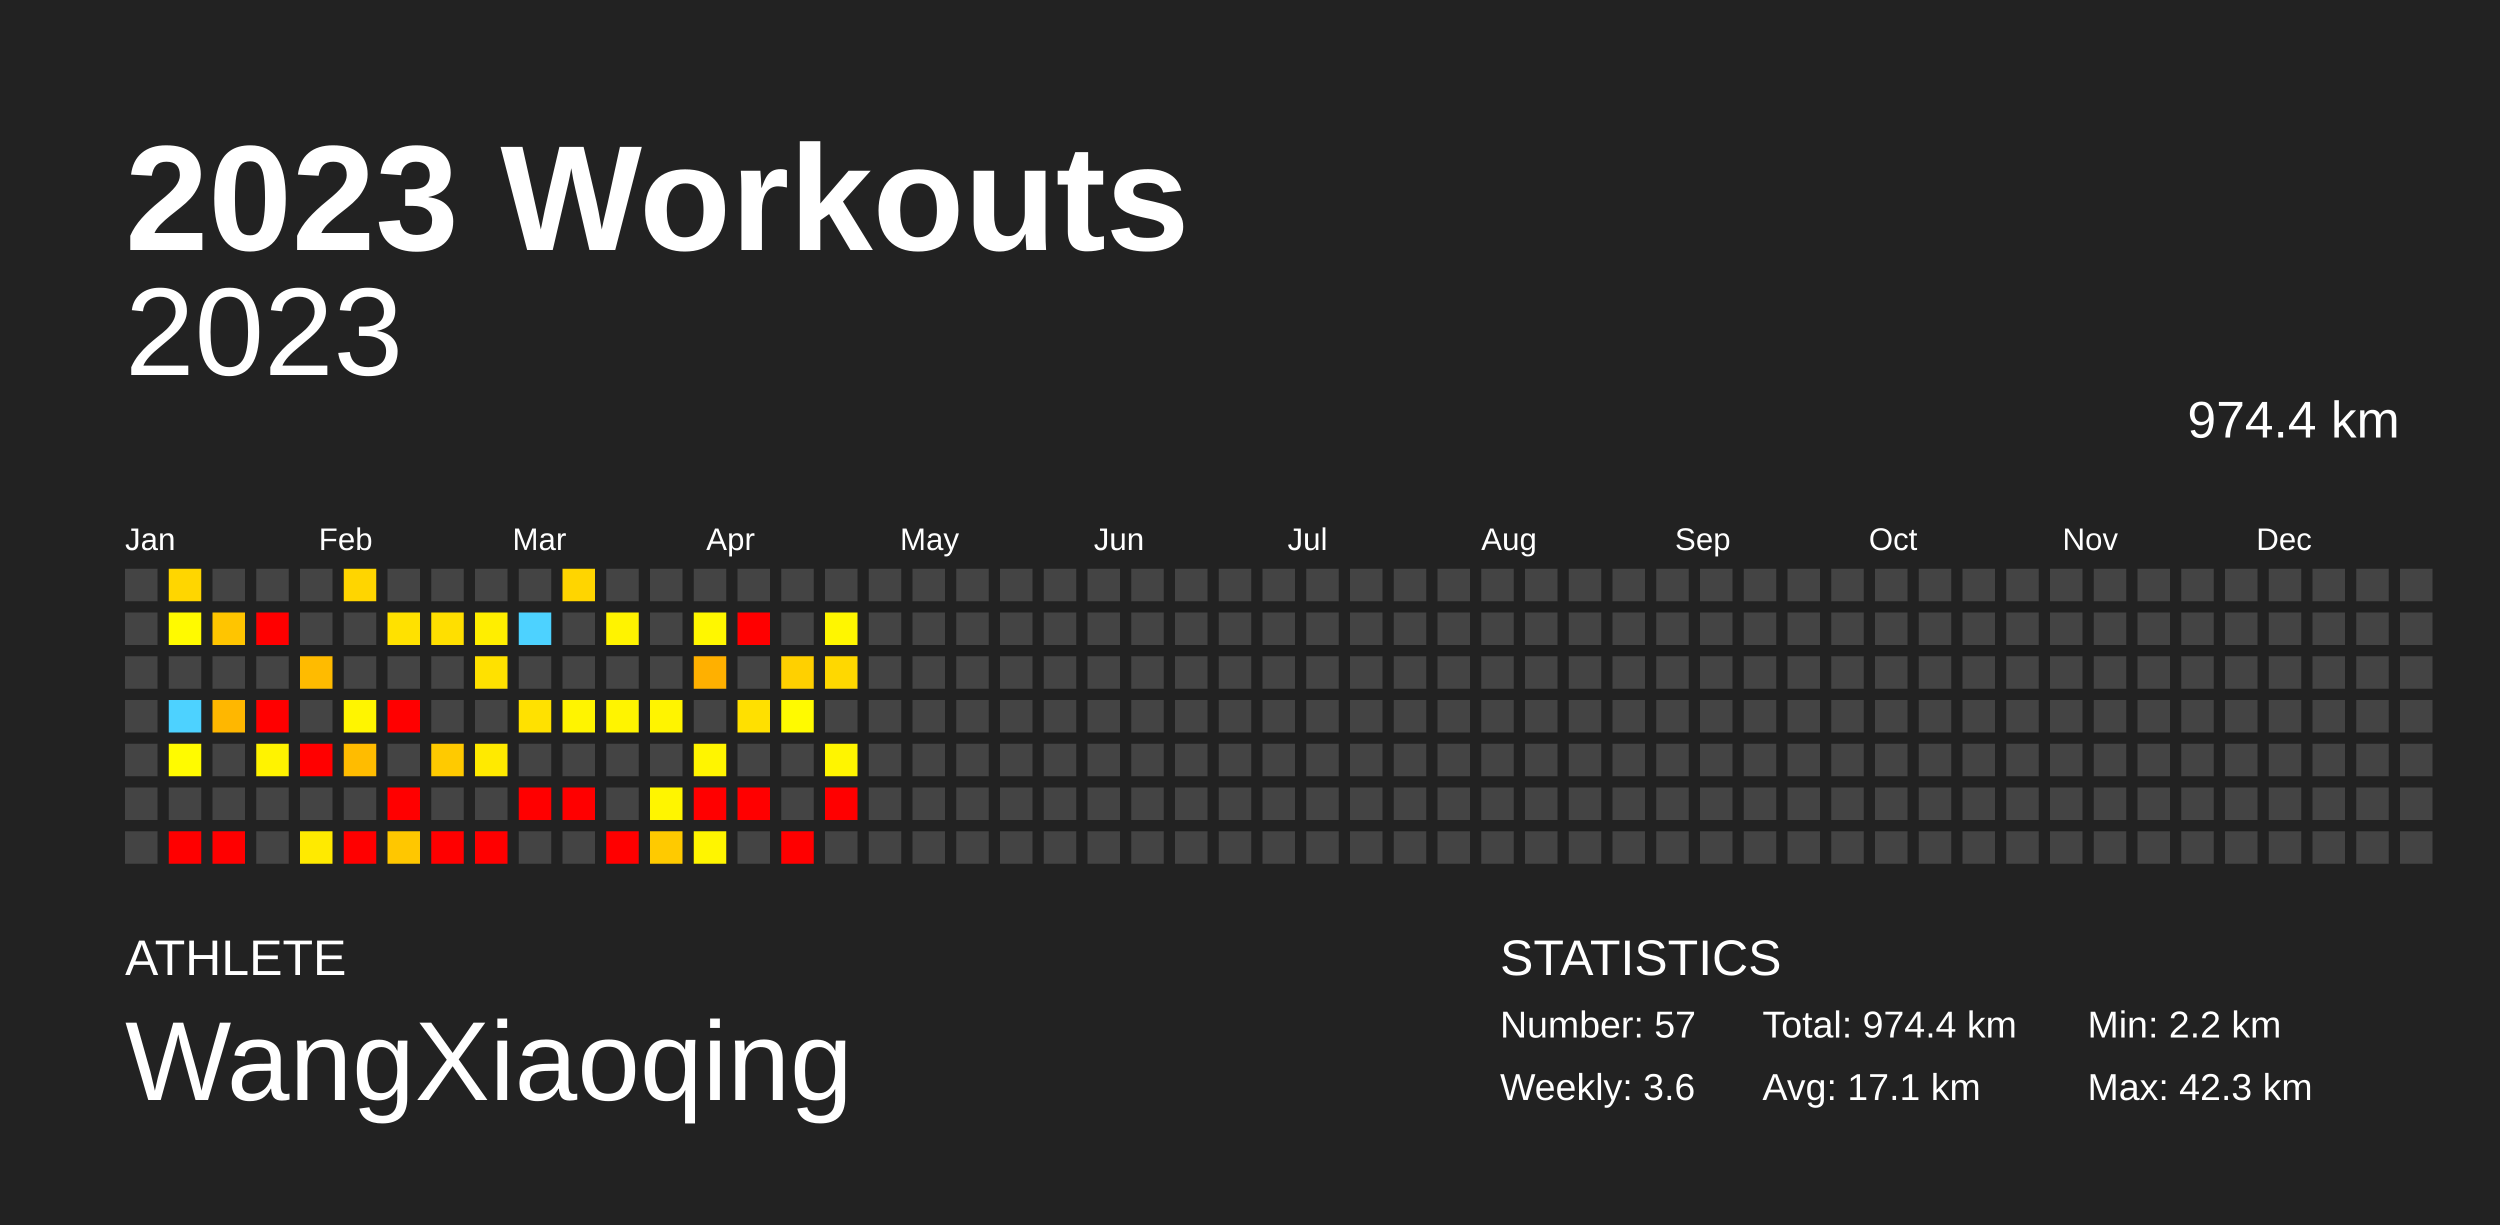
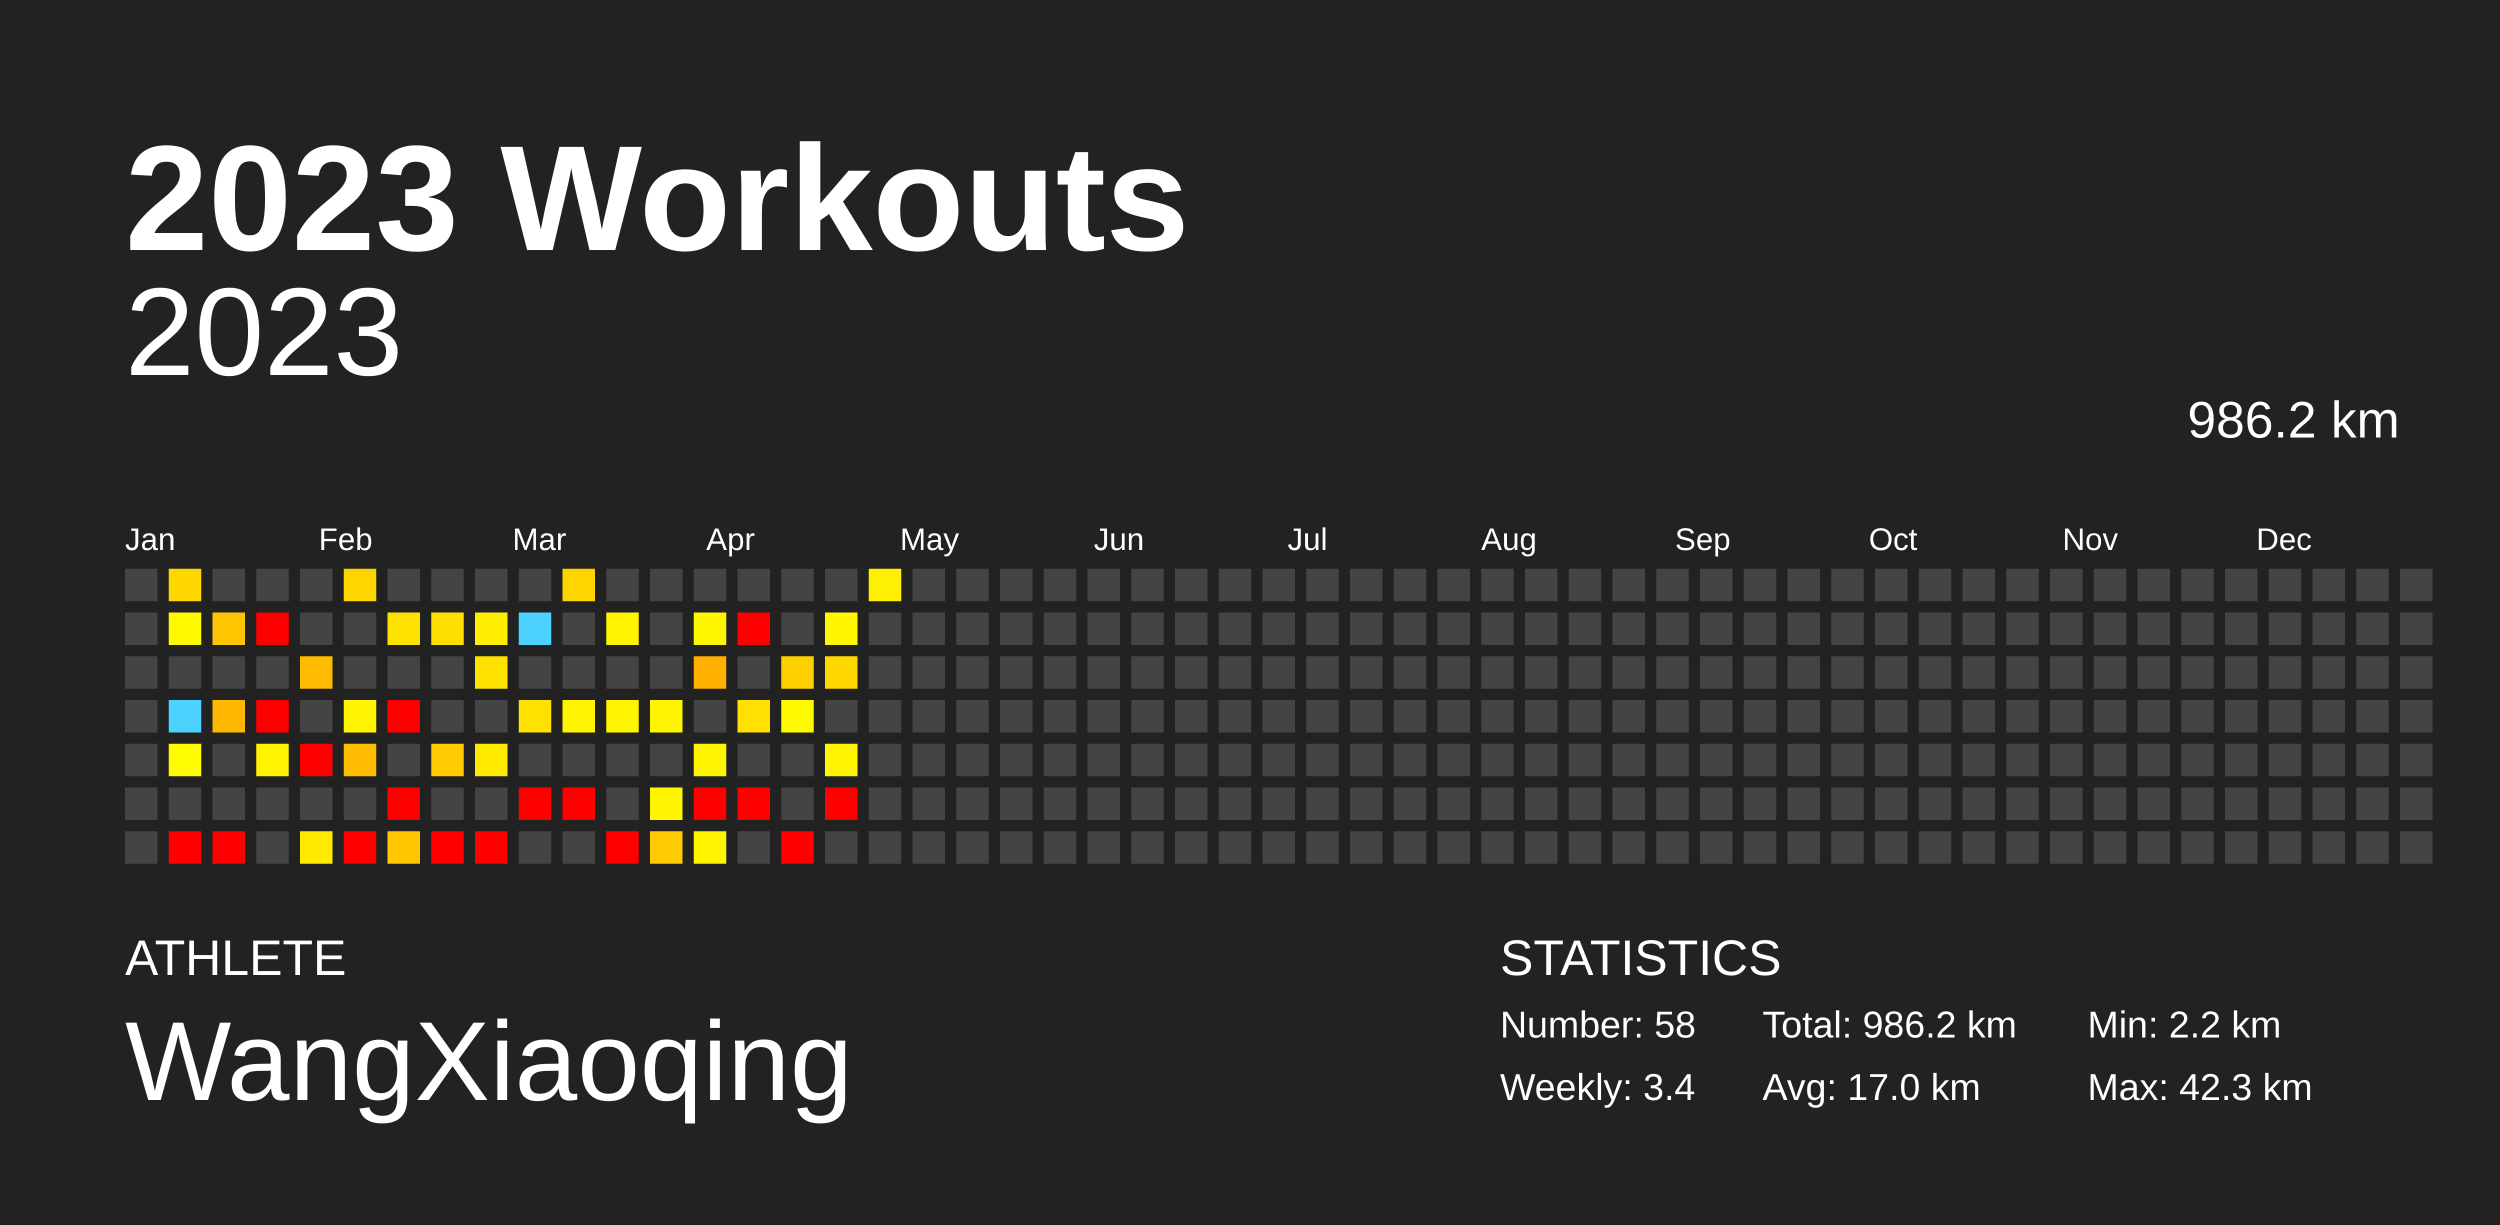
<svg xmlns="http://www.w3.org/2000/svg" baseProfile="full" height="98mm" version="1.1" viewBox="0,0,200,98" width="200mm">
  <defs />
  <rect fill="#222222" height="98" width="200" x="0" y="0" />
  <text fill="#FFFFFF" style="font-size:12px; font-family:Arial; font-weight:bold;" x="10" y="20">2023 Workouts</text>
  <text fill="#FFFFFF" style="font-size:4px; font-family:Arial" x="10" y="78">ATHLETE</text>
  <text fill="#FFFFFF" style="font-size:9px; font-family:Arial" x="10" y="88">WangXiaoqing</text>
  <text fill="#FFFFFF" style="font-size:4px; font-family:Arial" x="120" y="78">STATISTICS</text>
-   <text fill="#FFFFFF" style="font-size:3px; font-family:Arial" x="120" y="83">Number: 57</text>
-   <text fill="#FFFFFF" style="font-size:3px; font-family:Arial" x="120" y="88">Weekly: 3.6</text>
-   <text fill="#FFFFFF" style="font-size:3px; font-family:Arial" x="141" y="83">Total: 974.4 km</text>
-   <text fill="#FFFFFF" style="font-size:3px; font-family:Arial" x="141" y="88">Avg: 17.1 km</text>
+   <text fill="#FFFFFF" style="font-size:3px; font-family:Arial" x="120" y="83">Number: 58</text>
+   <text fill="#FFFFFF" style="font-size:3px; font-family:Arial" x="120" y="88">Weekly: 3.4</text>
+   <text fill="#FFFFFF" style="font-size:3px; font-family:Arial" x="141" y="83">Total: 986.2 km</text>
+   <text fill="#FFFFFF" style="font-size:3px; font-family:Arial" x="141" y="88">Avg: 17.0 km</text>
  <text fill="#FFFFFF" style="font-size:3px; font-family:Arial" x="167" y="83">Min: 2.2 km</text>
  <text fill="#FFFFFF" style="font-size:3px; font-family:Arial" x="167" y="88">Max: 42.3 km</text>
  <text alignment-baseline="hanging" fill="#FFFFFF" style="font-size:10.0px; font-family:Arial;" x="10" y="30">2023</text>
-   <text alignment-baseline="hanging" fill="#FFFFFF" style="font-size:4.125px; font-family:Arial;" x="175" y="35">974.4 km</text>
+   <text alignment-baseline="hanging" fill="#FFFFFF" style="font-size:4.125px; font-family:Arial;" x="175" y="35">986.2 km</text>
  <text fill="#FFFFFF" style="font-size:2.5px; font-family:Arial" x="10.0" y="44">Jan</text>
  <text fill="#FFFFFF" style="font-size:2.5px; font-family:Arial" x="25.5" y="44">Feb</text>
  <text fill="#FFFFFF" style="font-size:2.5px; font-family:Arial" x="41.0" y="44">Mar</text>
  <text fill="#FFFFFF" style="font-size:2.5px; font-family:Arial" x="56.5" y="44">Apr</text>
  <text fill="#FFFFFF" style="font-size:2.5px; font-family:Arial" x="72.0" y="44">May</text>
  <text fill="#FFFFFF" style="font-size:2.5px; font-family:Arial" x="87.5" y="44">Jun</text>
  <text fill="#FFFFFF" style="font-size:2.5px; font-family:Arial" x="103.0" y="44">Jul</text>
  <text fill="#FFFFFF" style="font-size:2.5px; font-family:Arial" x="118.5" y="44">Aug</text>
  <text fill="#FFFFFF" style="font-size:2.5px; font-family:Arial" x="134.0" y="44">Sep</text>
  <text fill="#FFFFFF" style="font-size:2.5px; font-family:Arial" x="149.5" y="44">Oct</text>
  <text fill="#FFFFFF" style="font-size:2.5px; font-family:Arial" x="165.0" y="44">Nov</text>
  <text fill="#FFFFFF" style="font-size:2.5px; font-family:Arial" x="180.5" y="44">Dec</text>
  <rect fill="#444444" height="2.6" width="2.6" x="10.0" y="45.5" />
  <rect fill="#444444" height="2.6" width="2.6" x="10.0" y="49.0" />
  <rect fill="#444444" height="2.6" width="2.6" x="10.0" y="52.5" />
  <rect fill="#444444" height="2.6" width="2.6" x="10.0" y="56.0" />
  <rect fill="#444444" height="2.6" width="2.6" x="10.0" y="59.5" />
  <rect fill="#444444" height="2.6" width="2.6" x="10.0" y="63.0" />
  <rect fill="#444444" height="2.6" width="2.6" x="10.0" y="66.5" />
  <rect fill="#ffd600" height="2.6" width="2.6" x="13.5" y="45.5" />
  <rect fill="#fffa00" height="2.6" width="2.6" x="13.5" y="49.0" />
  <rect fill="#444444" height="2.6" width="2.6" x="13.5" y="52.5" />
  <rect fill="#4dd2ff" height="2.6" width="2.6" x="13.5" y="56.0" />
  <rect fill="#fffb00" height="2.6" width="2.6" x="13.5" y="59.5" />
  <rect fill="#444444" height="2.6" width="2.6" x="13.5" y="63.0" />
  <rect fill="red" height="2.6" width="2.6" x="13.5" y="66.5" />
  <rect fill="#444444" height="2.6" width="2.6" x="17.0" y="45.5" />
  <rect fill="#ffc500" height="2.6" width="2.6" x="17.0" y="49.0" />
  <rect fill="#444444" height="2.6" width="2.6" x="17.0" y="52.5" />
  <rect fill="#ffb700" height="2.6" width="2.6" x="17.0" y="56.0" />
  <rect fill="#444444" height="2.6" width="2.6" x="17.0" y="59.5" />
  <rect fill="#444444" height="2.6" width="2.6" x="17.0" y="63.0" />
  <rect fill="red" height="2.6" width="2.6" x="17.0" y="66.5" />
  <rect fill="#444444" height="2.6" width="2.6" x="20.5" y="45.5" />
  <rect fill="red" height="2.6" width="2.6" x="20.5" y="49.0" />
  <rect fill="#444444" height="2.6" width="2.6" x="20.5" y="52.5" />
  <rect fill="red" height="2.6" width="2.6" x="20.5" y="56.0" />
  <rect fill="#fff300" height="2.6" width="2.6" x="20.5" y="59.5" />
  <rect fill="#444444" height="2.6" width="2.6" x="20.5" y="63.0" />
  <rect fill="#444444" height="2.6" width="2.6" x="20.5" y="66.5" />
  <rect fill="#444444" height="2.6" width="2.6" x="24.0" y="45.5" />
  <rect fill="#444444" height="2.6" width="2.6" x="24.0" y="49.0" />
  <rect fill="#ffbb00" height="2.6" width="2.6" x="24.0" y="52.5" />
  <rect fill="#444444" height="2.6" width="2.6" x="24.0" y="56.0" />
  <rect fill="red" height="2.6" width="2.6" x="24.0" y="59.5" />
  <rect fill="#444444" height="2.6" width="2.6" x="24.0" y="63.0" />
  <rect fill="#ffea00" height="2.6" width="2.6" x="24.0" y="66.5" />
  <rect fill="#ffd500" height="2.6" width="2.6" x="27.5" y="45.5" />
  <rect fill="#444444" height="2.6" width="2.6" x="27.5" y="49.0" />
  <rect fill="#444444" height="2.6" width="2.6" x="27.5" y="52.5" />
  <rect fill="#fff500" height="2.6" width="2.6" x="27.5" y="56.0" />
  <rect fill="#ffbc00" height="2.6" width="2.6" x="27.5" y="59.5" />
  <rect fill="#444444" height="2.6" width="2.6" x="27.5" y="63.0" />
  <rect fill="red" height="2.6" width="2.6" x="27.5" y="66.5" />
  <rect fill="#444444" height="2.6" width="2.6" x="31.0" y="45.5" />
  <rect fill="#ffe100" height="2.6" width="2.6" x="31.0" y="49.0" />
  <rect fill="#444444" height="2.6" width="2.6" x="31.0" y="52.5" />
  <rect fill="red" height="2.6" width="2.6" x="31.0" y="56.0" />
  <rect fill="#444444" height="2.6" width="2.6" x="31.0" y="59.5" />
  <rect fill="red" height="2.6" width="2.6" x="31.0" y="63.0" />
  <rect fill="#ffc700" height="2.6" width="2.6" x="31.0" y="66.5" />
  <rect fill="#444444" height="2.6" width="2.6" x="34.5" y="45.5" />
  <rect fill="#ffdf00" height="2.6" width="2.6" x="34.5" y="49.0" />
  <rect fill="#444444" height="2.6" width="2.6" x="34.5" y="52.5" />
  <rect fill="#444444" height="2.6" width="2.6" x="34.5" y="56.0" />
  <rect fill="#ffca00" height="2.6" width="2.6" x="34.5" y="59.5" />
  <rect fill="#444444" height="2.6" width="2.6" x="34.5" y="63.0" />
  <rect fill="red" height="2.6" width="2.6" x="34.5" y="66.5" />
  <rect fill="#444444" height="2.6" width="2.6" x="38.0" y="45.5" />
  <rect fill="#ffee00" height="2.6" width="2.6" x="38.0" y="49.0" />
  <rect fill="#ffe100" height="2.6" width="2.6" x="38.0" y="52.5" />
  <rect fill="#444444" height="2.6" width="2.6" x="38.0" y="56.0" />
  <rect fill="#ffea00" height="2.6" width="2.6" x="38.0" y="59.5" />
  <rect fill="#444444" height="2.6" width="2.6" x="38.0" y="63.0" />
  <rect fill="red" height="2.6" width="2.6" x="38.0" y="66.5" />
  <rect fill="#444444" height="2.6" width="2.6" x="41.5" y="45.5" />
  <rect fill="#4dd2ff" height="2.6" width="2.6" x="41.5" y="49.0" />
  <rect fill="#444444" height="2.6" width="2.6" x="41.5" y="52.5" />
  <rect fill="#ffe100" height="2.6" width="2.6" x="41.5" y="56.0" />
  <rect fill="#444444" height="2.6" width="2.6" x="41.5" y="59.5" />
  <rect fill="red" height="2.6" width="2.6" x="41.5" y="63.0" />
  <rect fill="#444444" height="2.6" width="2.6" x="41.5" y="66.5" />
  <rect fill="#ffd500" height="2.6" width="2.6" x="45.0" y="45.5" />
  <rect fill="#444444" height="2.6" width="2.6" x="45.0" y="49.0" />
  <rect fill="#444444" height="2.6" width="2.6" x="45.0" y="52.5" />
  <rect fill="#fff400" height="2.6" width="2.6" x="45.0" y="56.0" />
  <rect fill="#444444" height="2.6" width="2.6" x="45.0" y="59.5" />
  <rect fill="red" height="2.6" width="2.6" x="45.0" y="63.0" />
  <rect fill="#444444" height="2.6" width="2.6" x="45.0" y="66.5" />
  <rect fill="#444444" height="2.6" width="2.6" x="48.5" y="45.5" />
  <rect fill="#fff300" height="2.6" width="2.6" x="48.5" y="49.0" />
  <rect fill="#444444" height="2.6" width="2.6" x="48.5" y="52.5" />
  <rect fill="#fff400" height="2.6" width="2.6" x="48.5" y="56.0" />
  <rect fill="#444444" height="2.6" width="2.6" x="48.5" y="59.5" />
  <rect fill="#444444" height="2.6" width="2.6" x="48.5" y="63.0" />
  <rect fill="red" height="2.6" width="2.6" x="48.5" y="66.5" />
  <rect fill="#444444" height="2.6" width="2.6" x="52.0" y="45.5" />
  <rect fill="#444444" height="2.6" width="2.6" x="52.0" y="49.0" />
  <rect fill="#444444" height="2.6" width="2.6" x="52.0" y="52.5" />
  <rect fill="#fff400" height="2.6" width="2.6" x="52.0" y="56.0" />
  <rect fill="#444444" height="2.6" width="2.6" x="52.0" y="59.5" />
  <rect fill="#fff500" height="2.6" width="2.6" x="52.0" y="63.0" />
  <rect fill="#ffca00" height="2.6" width="2.6" x="52.0" y="66.5" />
  <rect fill="#444444" height="2.6" width="2.6" x="55.5" y="45.5" />
  <rect fill="#fff700" height="2.6" width="2.6" x="55.5" y="49.0" />
  <rect fill="#ffb000" height="2.6" width="2.6" x="55.5" y="52.5" />
  <rect fill="#444444" height="2.6" width="2.6" x="55.5" y="56.0" />
  <rect fill="#fff500" height="2.6" width="2.6" x="55.5" y="59.5" />
  <rect fill="red" height="2.6" width="2.6" x="55.5" y="63.0" />
  <rect fill="#fff500" height="2.6" width="2.6" x="55.5" y="66.5" />
  <rect fill="#444444" height="2.6" width="2.6" x="59.0" y="45.5" />
  <rect fill="red" height="2.6" width="2.6" x="59.0" y="49.0" />
  <rect fill="#444444" height="2.6" width="2.6" x="59.0" y="52.5" />
  <rect fill="#ffe000" height="2.6" width="2.6" x="59.0" y="56.0" />
  <rect fill="#444444" height="2.6" width="2.6" x="59.0" y="59.5" />
  <rect fill="red" height="2.6" width="2.6" x="59.0" y="63.0" />
  <rect fill="#444444" height="2.6" width="2.6" x="59.0" y="66.5" />
  <rect fill="#444444" height="2.6" width="2.6" x="62.5" y="45.5" />
  <rect fill="#444444" height="2.6" width="2.6" x="62.5" y="49.0" />
  <rect fill="#ffd000" height="2.6" width="2.6" x="62.5" y="52.5" />
  <rect fill="#fffa00" height="2.6" width="2.6" x="62.5" y="56.0" />
  <rect fill="#444444" height="2.6" width="2.6" x="62.5" y="59.5" />
  <rect fill="#444444" height="2.6" width="2.6" x="62.5" y="63.0" />
  <rect fill="red" height="2.6" width="2.6" x="62.5" y="66.5" />
  <rect fill="#444444" height="2.6" width="2.6" x="66.0" y="45.5" />
  <rect fill="#fff600" height="2.6" width="2.6" x="66.0" y="49.0" />
  <rect fill="#ffd800" height="2.6" width="2.6" x="66.0" y="52.5" />
  <rect fill="#444444" height="2.6" width="2.6" x="66.0" y="56.0" />
  <rect fill="#fff500" height="2.6" width="2.6" x="66.0" y="59.5" />
  <rect fill="red" height="2.6" width="2.6" x="66.0" y="63.0" />
  <rect fill="#444444" height="2.6" width="2.6" x="66.0" y="66.5" />
-   <rect fill="#444444" height="2.6" width="2.6" x="69.5" y="45.5" />
+   <rect fill="#ffef00" height="2.6" width="2.6" x="69.5" y="45.5" />
  <rect fill="#444444" height="2.6" width="2.6" x="69.5" y="49.0" />
  <rect fill="#444444" height="2.6" width="2.6" x="69.5" y="52.5" />
  <rect fill="#444444" height="2.6" width="2.6" x="69.5" y="56.0" />
  <rect fill="#444444" height="2.6" width="2.6" x="69.5" y="59.5" />
  <rect fill="#444444" height="2.6" width="2.6" x="69.5" y="63.0" />
  <rect fill="#444444" height="2.6" width="2.6" x="69.5" y="66.5" />
  <rect fill="#444444" height="2.6" width="2.6" x="73.0" y="45.5" />
  <rect fill="#444444" height="2.6" width="2.6" x="73.0" y="49.0" />
  <rect fill="#444444" height="2.6" width="2.6" x="73.0" y="52.5" />
  <rect fill="#444444" height="2.6" width="2.6" x="73.0" y="56.0" />
  <rect fill="#444444" height="2.6" width="2.6" x="73.0" y="59.5" />
  <rect fill="#444444" height="2.6" width="2.6" x="73.0" y="63.0" />
  <rect fill="#444444" height="2.6" width="2.6" x="73.0" y="66.5" />
  <rect fill="#444444" height="2.6" width="2.6" x="76.5" y="45.5" />
  <rect fill="#444444" height="2.6" width="2.6" x="76.5" y="49.0" />
  <rect fill="#444444" height="2.6" width="2.6" x="76.5" y="52.5" />
  <rect fill="#444444" height="2.6" width="2.6" x="76.5" y="56.0" />
  <rect fill="#444444" height="2.6" width="2.6" x="76.5" y="59.5" />
  <rect fill="#444444" height="2.6" width="2.6" x="76.5" y="63.0" />
  <rect fill="#444444" height="2.6" width="2.6" x="76.5" y="66.5" />
  <rect fill="#444444" height="2.6" width="2.6" x="80.0" y="45.5" />
  <rect fill="#444444" height="2.6" width="2.6" x="80.0" y="49.0" />
  <rect fill="#444444" height="2.6" width="2.6" x="80.0" y="52.5" />
  <rect fill="#444444" height="2.6" width="2.6" x="80.0" y="56.0" />
  <rect fill="#444444" height="2.6" width="2.6" x="80.0" y="59.5" />
  <rect fill="#444444" height="2.6" width="2.6" x="80.0" y="63.0" />
  <rect fill="#444444" height="2.6" width="2.6" x="80.0" y="66.5" />
  <rect fill="#444444" height="2.6" width="2.6" x="83.5" y="45.5" />
  <rect fill="#444444" height="2.6" width="2.6" x="83.5" y="49.0" />
  <rect fill="#444444" height="2.6" width="2.6" x="83.5" y="52.5" />
  <rect fill="#444444" height="2.6" width="2.6" x="83.5" y="56.0" />
  <rect fill="#444444" height="2.6" width="2.6" x="83.5" y="59.5" />
  <rect fill="#444444" height="2.6" width="2.6" x="83.5" y="63.0" />
  <rect fill="#444444" height="2.6" width="2.6" x="83.5" y="66.5" />
  <rect fill="#444444" height="2.6" width="2.6" x="87.0" y="45.5" />
  <rect fill="#444444" height="2.6" width="2.6" x="87.0" y="49.0" />
  <rect fill="#444444" height="2.6" width="2.6" x="87.0" y="52.5" />
  <rect fill="#444444" height="2.6" width="2.6" x="87.0" y="56.0" />
  <rect fill="#444444" height="2.6" width="2.6" x="87.0" y="59.5" />
  <rect fill="#444444" height="2.6" width="2.6" x="87.0" y="63.0" />
  <rect fill="#444444" height="2.6" width="2.6" x="87.0" y="66.5" />
  <rect fill="#444444" height="2.6" width="2.6" x="90.5" y="45.5" />
  <rect fill="#444444" height="2.6" width="2.6" x="90.5" y="49.0" />
  <rect fill="#444444" height="2.6" width="2.6" x="90.5" y="52.5" />
  <rect fill="#444444" height="2.6" width="2.6" x="90.5" y="56.0" />
  <rect fill="#444444" height="2.6" width="2.6" x="90.5" y="59.5" />
  <rect fill="#444444" height="2.6" width="2.6" x="90.5" y="63.0" />
  <rect fill="#444444" height="2.6" width="2.6" x="90.5" y="66.5" />
  <rect fill="#444444" height="2.6" width="2.6" x="94.0" y="45.5" />
  <rect fill="#444444" height="2.6" width="2.6" x="94.0" y="49.0" />
  <rect fill="#444444" height="2.6" width="2.6" x="94.0" y="52.5" />
  <rect fill="#444444" height="2.6" width="2.6" x="94.0" y="56.0" />
  <rect fill="#444444" height="2.6" width="2.6" x="94.0" y="59.5" />
  <rect fill="#444444" height="2.6" width="2.6" x="94.0" y="63.0" />
  <rect fill="#444444" height="2.6" width="2.6" x="94.0" y="66.5" />
  <rect fill="#444444" height="2.6" width="2.6" x="97.5" y="45.5" />
  <rect fill="#444444" height="2.6" width="2.6" x="97.5" y="49.0" />
  <rect fill="#444444" height="2.6" width="2.6" x="97.5" y="52.5" />
  <rect fill="#444444" height="2.6" width="2.6" x="97.5" y="56.0" />
  <rect fill="#444444" height="2.6" width="2.6" x="97.5" y="59.5" />
  <rect fill="#444444" height="2.6" width="2.6" x="97.5" y="63.0" />
  <rect fill="#444444" height="2.6" width="2.6" x="97.5" y="66.5" />
  <rect fill="#444444" height="2.6" width="2.6" x="101.0" y="45.5" />
  <rect fill="#444444" height="2.6" width="2.6" x="101.0" y="49.0" />
  <rect fill="#444444" height="2.6" width="2.6" x="101.0" y="52.5" />
  <rect fill="#444444" height="2.6" width="2.6" x="101.0" y="56.0" />
  <rect fill="#444444" height="2.6" width="2.6" x="101.0" y="59.5" />
  <rect fill="#444444" height="2.6" width="2.6" x="101.0" y="63.0" />
  <rect fill="#444444" height="2.6" width="2.6" x="101.0" y="66.5" />
  <rect fill="#444444" height="2.6" width="2.6" x="104.5" y="45.5" />
  <rect fill="#444444" height="2.6" width="2.6" x="104.5" y="49.0" />
  <rect fill="#444444" height="2.6" width="2.6" x="104.5" y="52.5" />
  <rect fill="#444444" height="2.6" width="2.6" x="104.5" y="56.0" />
  <rect fill="#444444" height="2.6" width="2.6" x="104.5" y="59.5" />
  <rect fill="#444444" height="2.6" width="2.6" x="104.5" y="63.0" />
  <rect fill="#444444" height="2.6" width="2.6" x="104.5" y="66.5" />
  <rect fill="#444444" height="2.6" width="2.6" x="108.0" y="45.5" />
  <rect fill="#444444" height="2.6" width="2.6" x="108.0" y="49.0" />
  <rect fill="#444444" height="2.6" width="2.6" x="108.0" y="52.5" />
  <rect fill="#444444" height="2.6" width="2.6" x="108.0" y="56.0" />
  <rect fill="#444444" height="2.6" width="2.6" x="108.0" y="59.5" />
  <rect fill="#444444" height="2.6" width="2.6" x="108.0" y="63.0" />
  <rect fill="#444444" height="2.6" width="2.6" x="108.0" y="66.5" />
  <rect fill="#444444" height="2.6" width="2.6" x="111.5" y="45.5" />
  <rect fill="#444444" height="2.6" width="2.6" x="111.5" y="49.0" />
  <rect fill="#444444" height="2.6" width="2.6" x="111.5" y="52.5" />
  <rect fill="#444444" height="2.6" width="2.6" x="111.5" y="56.0" />
  <rect fill="#444444" height="2.6" width="2.6" x="111.5" y="59.5" />
  <rect fill="#444444" height="2.6" width="2.6" x="111.5" y="63.0" />
  <rect fill="#444444" height="2.6" width="2.6" x="111.5" y="66.5" />
  <rect fill="#444444" height="2.6" width="2.6" x="115.0" y="45.5" />
  <rect fill="#444444" height="2.6" width="2.6" x="115.0" y="49.0" />
  <rect fill="#444444" height="2.6" width="2.6" x="115.0" y="52.5" />
  <rect fill="#444444" height="2.6" width="2.6" x="115.0" y="56.0" />
  <rect fill="#444444" height="2.6" width="2.6" x="115.0" y="59.5" />
  <rect fill="#444444" height="2.6" width="2.6" x="115.0" y="63.0" />
  <rect fill="#444444" height="2.6" width="2.6" x="115.0" y="66.5" />
  <rect fill="#444444" height="2.6" width="2.6" x="118.5" y="45.5" />
  <rect fill="#444444" height="2.6" width="2.6" x="118.5" y="49.0" />
  <rect fill="#444444" height="2.6" width="2.6" x="118.5" y="52.5" />
  <rect fill="#444444" height="2.6" width="2.6" x="118.5" y="56.0" />
  <rect fill="#444444" height="2.6" width="2.6" x="118.5" y="59.5" />
  <rect fill="#444444" height="2.6" width="2.6" x="118.5" y="63.0" />
  <rect fill="#444444" height="2.6" width="2.6" x="118.5" y="66.5" />
  <rect fill="#444444" height="2.6" width="2.6" x="122.0" y="45.5" />
  <rect fill="#444444" height="2.6" width="2.6" x="122.0" y="49.0" />
  <rect fill="#444444" height="2.6" width="2.6" x="122.0" y="52.5" />
  <rect fill="#444444" height="2.6" width="2.6" x="122.0" y="56.0" />
  <rect fill="#444444" height="2.6" width="2.6" x="122.0" y="59.5" />
  <rect fill="#444444" height="2.6" width="2.6" x="122.0" y="63.0" />
  <rect fill="#444444" height="2.6" width="2.6" x="122.0" y="66.5" />
  <rect fill="#444444" height="2.6" width="2.6" x="125.5" y="45.5" />
  <rect fill="#444444" height="2.6" width="2.6" x="125.5" y="49.0" />
  <rect fill="#444444" height="2.6" width="2.6" x="125.5" y="52.5" />
  <rect fill="#444444" height="2.6" width="2.6" x="125.5" y="56.0" />
  <rect fill="#444444" height="2.6" width="2.6" x="125.5" y="59.5" />
  <rect fill="#444444" height="2.6" width="2.6" x="125.5" y="63.0" />
  <rect fill="#444444" height="2.6" width="2.6" x="125.5" y="66.5" />
  <rect fill="#444444" height="2.6" width="2.6" x="129.0" y="45.5" />
  <rect fill="#444444" height="2.6" width="2.6" x="129.0" y="49.0" />
  <rect fill="#444444" height="2.6" width="2.6" x="129.0" y="52.5" />
  <rect fill="#444444" height="2.6" width="2.6" x="129.0" y="56.0" />
  <rect fill="#444444" height="2.6" width="2.6" x="129.0" y="59.5" />
  <rect fill="#444444" height="2.6" width="2.6" x="129.0" y="63.0" />
  <rect fill="#444444" height="2.6" width="2.6" x="129.0" y="66.5" />
  <rect fill="#444444" height="2.6" width="2.6" x="132.5" y="45.5" />
  <rect fill="#444444" height="2.6" width="2.6" x="132.5" y="49.0" />
  <rect fill="#444444" height="2.6" width="2.6" x="132.5" y="52.5" />
  <rect fill="#444444" height="2.6" width="2.6" x="132.5" y="56.0" />
  <rect fill="#444444" height="2.6" width="2.6" x="132.5" y="59.5" />
  <rect fill="#444444" height="2.6" width="2.6" x="132.5" y="63.0" />
  <rect fill="#444444" height="2.6" width="2.6" x="132.5" y="66.5" />
  <rect fill="#444444" height="2.6" width="2.6" x="136.0" y="45.5" />
  <rect fill="#444444" height="2.6" width="2.6" x="136.0" y="49.0" />
  <rect fill="#444444" height="2.6" width="2.6" x="136.0" y="52.5" />
  <rect fill="#444444" height="2.6" width="2.6" x="136.0" y="56.0" />
  <rect fill="#444444" height="2.6" width="2.6" x="136.0" y="59.5" />
  <rect fill="#444444" height="2.6" width="2.6" x="136.0" y="63.0" />
  <rect fill="#444444" height="2.6" width="2.6" x="136.0" y="66.5" />
  <rect fill="#444444" height="2.6" width="2.6" x="139.5" y="45.5" />
  <rect fill="#444444" height="2.6" width="2.6" x="139.5" y="49.0" />
  <rect fill="#444444" height="2.6" width="2.6" x="139.5" y="52.5" />
  <rect fill="#444444" height="2.6" width="2.6" x="139.5" y="56.0" />
  <rect fill="#444444" height="2.6" width="2.6" x="139.5" y="59.5" />
  <rect fill="#444444" height="2.6" width="2.6" x="139.5" y="63.0" />
  <rect fill="#444444" height="2.6" width="2.6" x="139.5" y="66.5" />
  <rect fill="#444444" height="2.6" width="2.6" x="143.0" y="45.5" />
  <rect fill="#444444" height="2.6" width="2.6" x="143.0" y="49.0" />
  <rect fill="#444444" height="2.6" width="2.6" x="143.0" y="52.5" />
  <rect fill="#444444" height="2.6" width="2.6" x="143.0" y="56.0" />
  <rect fill="#444444" height="2.6" width="2.6" x="143.0" y="59.5" />
  <rect fill="#444444" height="2.6" width="2.6" x="143.0" y="63.0" />
  <rect fill="#444444" height="2.6" width="2.6" x="143.0" y="66.5" />
  <rect fill="#444444" height="2.6" width="2.6" x="146.5" y="45.5" />
  <rect fill="#444444" height="2.6" width="2.6" x="146.5" y="49.0" />
  <rect fill="#444444" height="2.6" width="2.6" x="146.5" y="52.5" />
  <rect fill="#444444" height="2.6" width="2.6" x="146.5" y="56.0" />
  <rect fill="#444444" height="2.6" width="2.6" x="146.5" y="59.5" />
  <rect fill="#444444" height="2.6" width="2.6" x="146.5" y="63.0" />
  <rect fill="#444444" height="2.6" width="2.6" x="146.5" y="66.5" />
  <rect fill="#444444" height="2.6" width="2.6" x="150.0" y="45.5" />
  <rect fill="#444444" height="2.6" width="2.6" x="150.0" y="49.0" />
  <rect fill="#444444" height="2.6" width="2.6" x="150.0" y="52.5" />
  <rect fill="#444444" height="2.6" width="2.6" x="150.0" y="56.0" />
  <rect fill="#444444" height="2.6" width="2.6" x="150.0" y="59.5" />
  <rect fill="#444444" height="2.6" width="2.6" x="150.0" y="63.0" />
  <rect fill="#444444" height="2.6" width="2.6" x="150.0" y="66.5" />
  <rect fill="#444444" height="2.6" width="2.6" x="153.5" y="45.5" />
  <rect fill="#444444" height="2.6" width="2.6" x="153.5" y="49.0" />
  <rect fill="#444444" height="2.6" width="2.6" x="153.5" y="52.5" />
  <rect fill="#444444" height="2.6" width="2.6" x="153.5" y="56.0" />
  <rect fill="#444444" height="2.6" width="2.6" x="153.5" y="59.5" />
  <rect fill="#444444" height="2.6" width="2.6" x="153.5" y="63.0" />
  <rect fill="#444444" height="2.6" width="2.6" x="153.5" y="66.5" />
  <rect fill="#444444" height="2.6" width="2.6" x="157.0" y="45.5" />
  <rect fill="#444444" height="2.6" width="2.6" x="157.0" y="49.0" />
  <rect fill="#444444" height="2.6" width="2.6" x="157.0" y="52.5" />
  <rect fill="#444444" height="2.6" width="2.6" x="157.0" y="56.0" />
  <rect fill="#444444" height="2.6" width="2.6" x="157.0" y="59.5" />
  <rect fill="#444444" height="2.6" width="2.6" x="157.0" y="63.0" />
  <rect fill="#444444" height="2.6" width="2.6" x="157.0" y="66.5" />
  <rect fill="#444444" height="2.6" width="2.6" x="160.5" y="45.5" />
  <rect fill="#444444" height="2.6" width="2.6" x="160.5" y="49.0" />
  <rect fill="#444444" height="2.6" width="2.6" x="160.5" y="52.5" />
  <rect fill="#444444" height="2.6" width="2.6" x="160.5" y="56.0" />
  <rect fill="#444444" height="2.6" width="2.6" x="160.5" y="59.5" />
  <rect fill="#444444" height="2.6" width="2.6" x="160.5" y="63.0" />
  <rect fill="#444444" height="2.6" width="2.6" x="160.5" y="66.5" />
  <rect fill="#444444" height="2.6" width="2.6" x="164.0" y="45.5" />
  <rect fill="#444444" height="2.6" width="2.6" x="164.0" y="49.0" />
  <rect fill="#444444" height="2.6" width="2.6" x="164.0" y="52.5" />
  <rect fill="#444444" height="2.6" width="2.6" x="164.0" y="56.0" />
  <rect fill="#444444" height="2.6" width="2.6" x="164.0" y="59.5" />
  <rect fill="#444444" height="2.6" width="2.6" x="164.0" y="63.0" />
  <rect fill="#444444" height="2.6" width="2.6" x="164.0" y="66.5" />
  <rect fill="#444444" height="2.6" width="2.6" x="167.5" y="45.5" />
  <rect fill="#444444" height="2.6" width="2.6" x="167.5" y="49.0" />
  <rect fill="#444444" height="2.6" width="2.6" x="167.5" y="52.5" />
  <rect fill="#444444" height="2.6" width="2.6" x="167.5" y="56.0" />
  <rect fill="#444444" height="2.6" width="2.6" x="167.5" y="59.5" />
  <rect fill="#444444" height="2.6" width="2.6" x="167.5" y="63.0" />
  <rect fill="#444444" height="2.6" width="2.6" x="167.5" y="66.5" />
  <rect fill="#444444" height="2.6" width="2.6" x="171.0" y="45.5" />
  <rect fill="#444444" height="2.6" width="2.6" x="171.0" y="49.0" />
  <rect fill="#444444" height="2.6" width="2.6" x="171.0" y="52.5" />
  <rect fill="#444444" height="2.6" width="2.6" x="171.0" y="56.0" />
  <rect fill="#444444" height="2.6" width="2.6" x="171.0" y="59.5" />
  <rect fill="#444444" height="2.6" width="2.6" x="171.0" y="63.0" />
  <rect fill="#444444" height="2.6" width="2.6" x="171.0" y="66.5" />
  <rect fill="#444444" height="2.6" width="2.6" x="174.5" y="45.5" />
  <rect fill="#444444" height="2.6" width="2.6" x="174.5" y="49.0" />
  <rect fill="#444444" height="2.6" width="2.6" x="174.5" y="52.5" />
  <rect fill="#444444" height="2.6" width="2.6" x="174.5" y="56.0" />
  <rect fill="#444444" height="2.6" width="2.6" x="174.5" y="59.5" />
  <rect fill="#444444" height="2.6" width="2.6" x="174.5" y="63.0" />
  <rect fill="#444444" height="2.6" width="2.6" x="174.5" y="66.5" />
  <rect fill="#444444" height="2.6" width="2.6" x="178.0" y="45.5" />
  <rect fill="#444444" height="2.6" width="2.6" x="178.0" y="49.0" />
  <rect fill="#444444" height="2.6" width="2.6" x="178.0" y="52.5" />
  <rect fill="#444444" height="2.6" width="2.6" x="178.0" y="56.0" />
  <rect fill="#444444" height="2.6" width="2.6" x="178.0" y="59.5" />
  <rect fill="#444444" height="2.6" width="2.6" x="178.0" y="63.0" />
  <rect fill="#444444" height="2.6" width="2.6" x="178.0" y="66.5" />
  <rect fill="#444444" height="2.6" width="2.6" x="181.5" y="45.5" />
  <rect fill="#444444" height="2.6" width="2.6" x="181.5" y="49.0" />
  <rect fill="#444444" height="2.6" width="2.6" x="181.5" y="52.5" />
  <rect fill="#444444" height="2.6" width="2.6" x="181.5" y="56.0" />
  <rect fill="#444444" height="2.6" width="2.6" x="181.5" y="59.5" />
  <rect fill="#444444" height="2.6" width="2.6" x="181.5" y="63.0" />
  <rect fill="#444444" height="2.6" width="2.6" x="181.5" y="66.5" />
  <rect fill="#444444" height="2.6" width="2.6" x="185.0" y="45.5" />
  <rect fill="#444444" height="2.6" width="2.6" x="185.0" y="49.0" />
  <rect fill="#444444" height="2.6" width="2.6" x="185.0" y="52.5" />
  <rect fill="#444444" height="2.6" width="2.6" x="185.0" y="56.0" />
  <rect fill="#444444" height="2.6" width="2.6" x="185.0" y="59.5" />
  <rect fill="#444444" height="2.6" width="2.6" x="185.0" y="63.0" />
  <rect fill="#444444" height="2.6" width="2.6" x="185.0" y="66.5" />
  <rect fill="#444444" height="2.6" width="2.6" x="188.5" y="45.5" />
  <rect fill="#444444" height="2.6" width="2.6" x="188.5" y="49.0" />
  <rect fill="#444444" height="2.6" width="2.6" x="188.5" y="52.5" />
  <rect fill="#444444" height="2.6" width="2.6" x="188.5" y="56.0" />
  <rect fill="#444444" height="2.6" width="2.6" x="188.5" y="59.5" />
  <rect fill="#444444" height="2.6" width="2.6" x="188.5" y="63.0" />
  <rect fill="#444444" height="2.6" width="2.6" x="188.5" y="66.5" />
  <rect fill="#444444" height="2.6" width="2.6" x="192.0" y="45.5" />
  <rect fill="#444444" height="2.6" width="2.6" x="192.0" y="49.0" />
  <rect fill="#444444" height="2.6" width="2.6" x="192.0" y="52.5" />
  <rect fill="#444444" height="2.6" width="2.6" x="192.0" y="56.0" />
  <rect fill="#444444" height="2.6" width="2.6" x="192.0" y="59.5" />
  <rect fill="#444444" height="2.6" width="2.6" x="192.0" y="63.0" />
  <rect fill="#444444" height="2.6" width="2.6" x="192.0" y="66.5" />
</svg>
